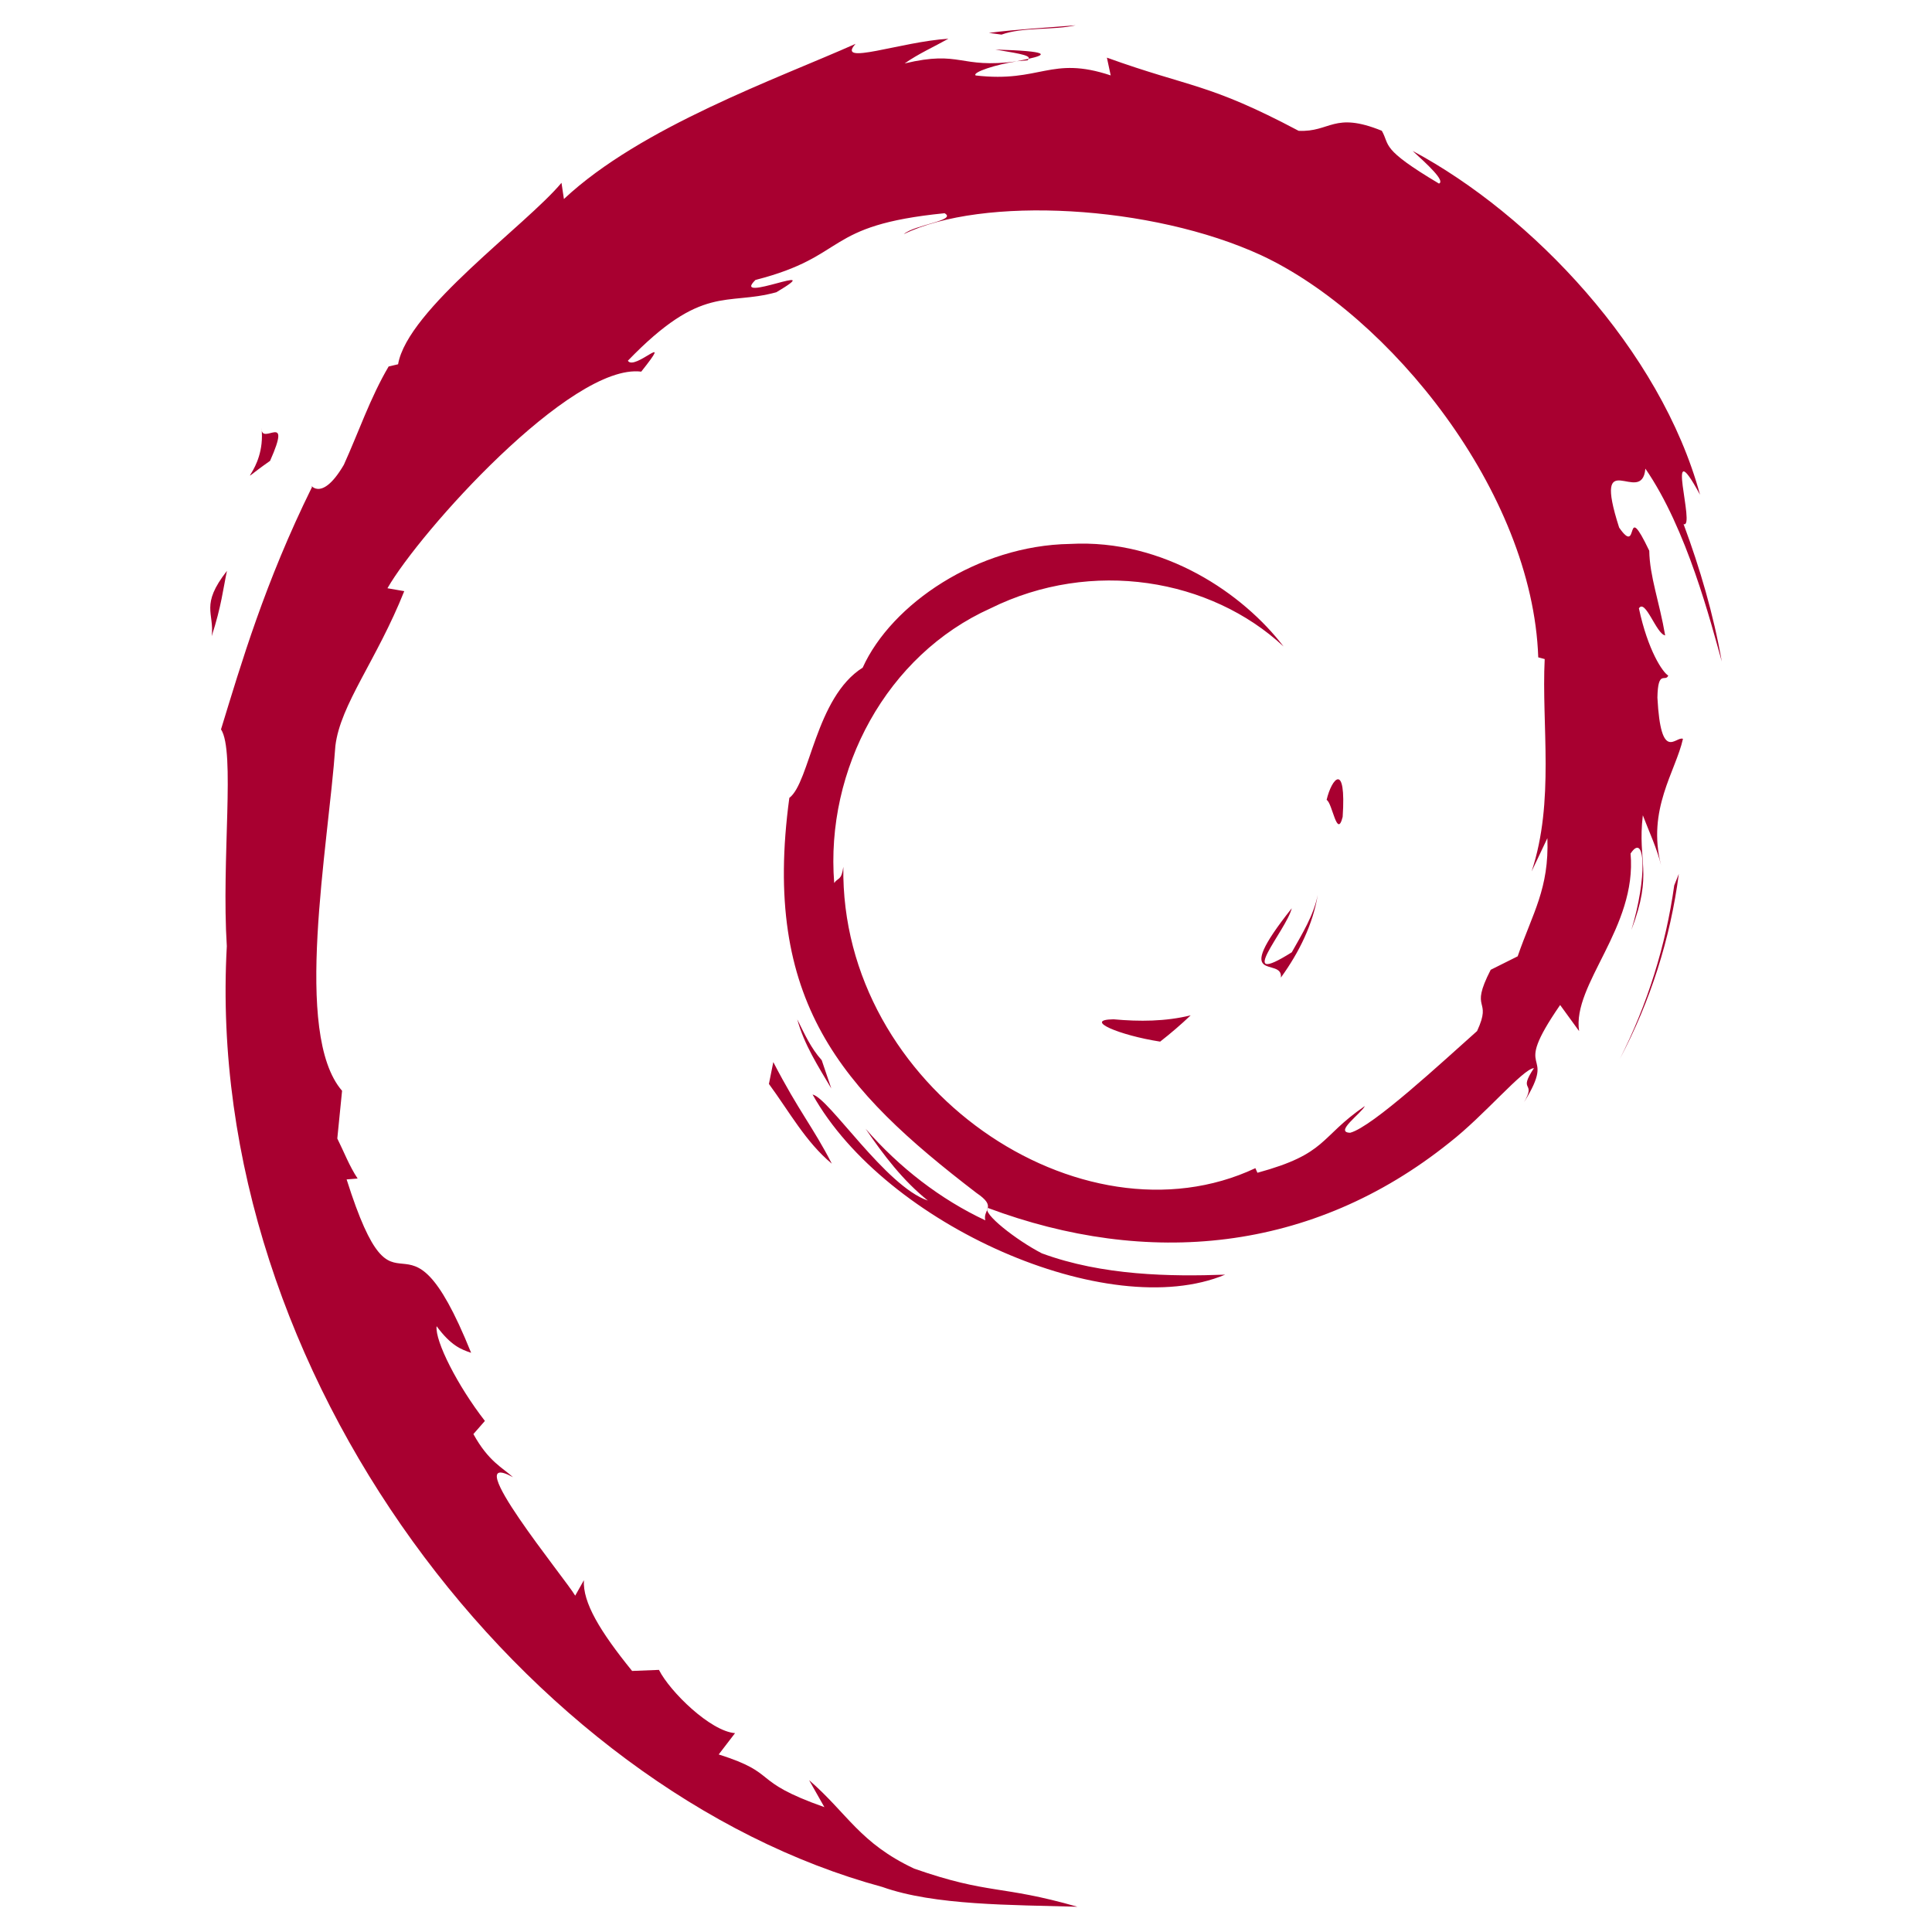
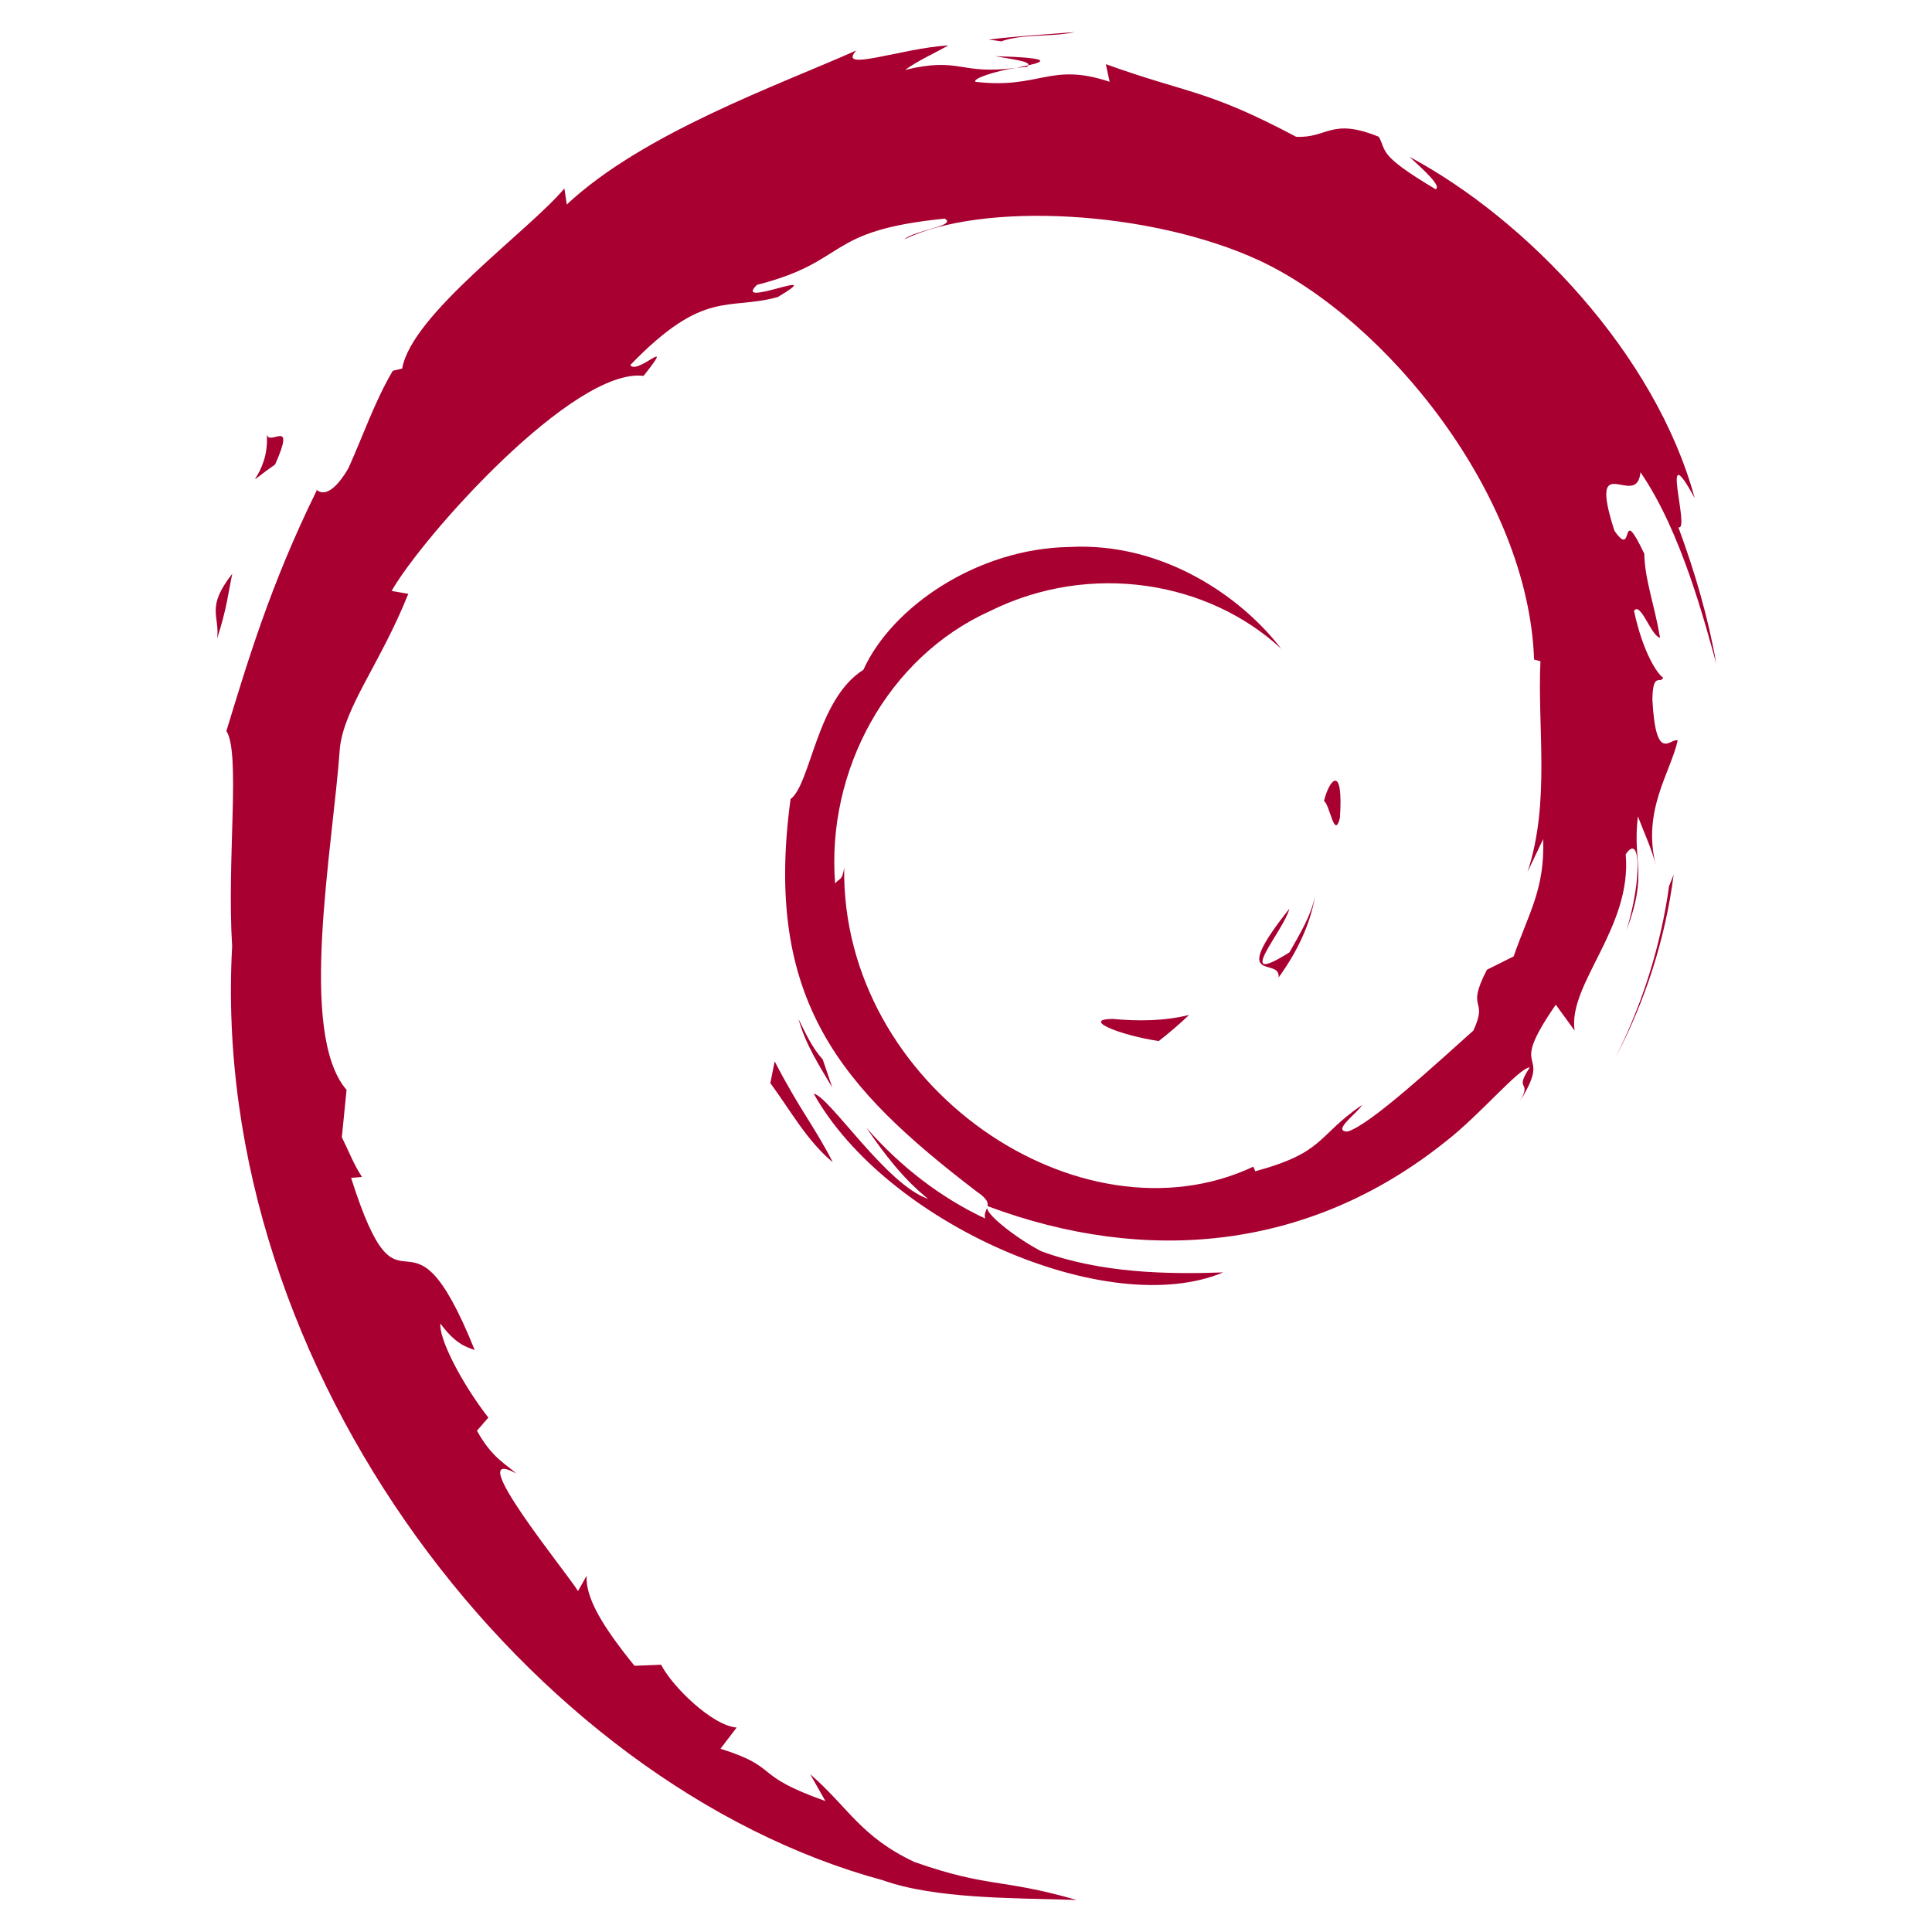
<svg xmlns="http://www.w3.org/2000/svg" viewBox="0 0 128 128">
-   <path fill="#A80030" d="M73.776 67.531c-2.065.028.391 1.063 3.087 1.479a27.453 27.453 0 002.023-1.741c-1.679.41-3.387.419-5.11.262m11.086-2.763c1.229-1.697 2.127-3.556 2.442-5.478-.276 1.369-1.019 2.553-1.72 3.801-3.86 2.431-.363-1.443-.002-2.916-4.15 5.225-.57 3.133-.72 4.593m4.093-10.648c.249-3.72-.733-2.544-1.063-1.125.384.201.69 2.622 1.063 1.125M65.944 3.283c1.102.198 2.381.35 2.202.612 1.206-.263 1.48-.506-2.202-.612m2.202.613l-.779.161.725-.064.054-.097m34.372 51.634c.123 3.34-.978 4.961-1.969 7.829l-1.786.892c-1.46 2.838.142 1.802-.903 4.059-2.281 2.027-6.921 6.345-8.406 6.738-1.084-.023.734-1.278.972-1.771-3.052 2.098-2.449 3.147-7.118 4.422l-.136-.305c-11.516 5.417-27.51-5.318-27.299-19.966-.123.931-.349.697-.605 1.074-.594-7.537 3.481-15.107 10.353-18.196 6.722-3.329 14.602-1.963 19.417 2.524-2.644-3.465-7.909-7.137-14.148-6.793-6.111.097-11.828 3.98-13.735 8.196-3.132 1.972-3.495 7.6-4.859 8.628-1.835 13.491 3.453 19.318 12.398 26.175 1.407.949.396 1.093.587 1.815-2.972-1.392-5.694-3.493-7.931-6.065 1.186 1.739 2.468 3.429 4.125 4.756-2.803-.949-6.546-6.79-7.64-7.028 4.832 8.649 19.599 15.169 27.333 11.935-3.579.131-8.124.073-12.145-1.413-1.688-.869-3.984-2.669-3.574-3.007 10.553 3.944 21.456 2.988 30.586-4.333 2.323-1.81 4.861-4.887 5.594-4.93-1.105 1.661.188.8-.66 2.266 2.316-3.733-1.005-1.521 2.394-6.448l1.256 1.729c-.467-3.098 3.848-6.861 3.41-11.762.99-1.499 1.104 1.612.054 5.061 1.457-3.825.384-4.44.759-7.597.404 1.062.935 2.188 1.208 3.308-.95-3.696.975-6.226 1.45-8.373-.467-.208-1.464 1.634-1.692-2.732.034-1.896.528-.993.718-1.46-.373-.215-1.349-1.668-1.944-4.456.431-.655 1.151 1.698 1.739 1.795-.378-2.217-1.028-3.907-1.053-5.609-1.713-3.579-.606.478-1.996-1.536-1.823-5.687 1.513-1.32 1.738-3.903 2.763 4.003 4.339 10.208 5.062 12.777-.552-3.133-1.443-6.168-2.532-9.105.839.354-1.352-6.446 1.091-1.943-2.609-9.6-11.166-18.569-19.038-22.778.962.881 2.179 1.989 1.743 2.162-3.915-2.331-3.227-2.513-3.787-3.498-3.19-1.297-3.399.104-5.511.003-6.012-3.188-7.171-2.85-12.703-4.848l.252 1.177c-3.984-1.327-4.641.503-8.945.004-.263-.205 1.379-.74 2.73-.937-3.85.508-3.67-.759-7.438.14.929-.651 1.909-1.082 2.9-1.637-3.139.191-7.495 1.828-6.151.339-5.121 2.286-14.218 5.493-19.322 10.28l-.161-1.073c-2.339 2.809-10.2 8.387-10.826 12.022l-.625.146c-1.218 2.06-2.004 4.396-2.97 6.517-1.592 2.713-2.334 1.044-2.107 1.469-3.132 6.349-4.687 11.683-6.03 16.057.958 1.432.022 8.614.385 14.364-1.572 28.394 19.928 55.962 43.43 62.329 3.445 1.23 8.567 1.184 12.924 1.311-5.141-1.471-5.806-.778-10.813-2.525-3.614-1.701-4.405-3.644-6.964-5.864l1.014 1.79c-5.019-1.775-2.918-2.198-7.002-3.491l1.083-1.412c-1.627-.123-4.309-2.74-5.042-4.191l-1.779.07c-2.138-2.638-3.277-4.538-3.194-6.011l-.575 1.024c-.652-1.119-7.865-9.893-4.123-7.85-.696-.637-1.62-1.035-2.622-2.856l.762-.871c-1.802-2.316-3.315-5.287-3.2-6.276.96 1.298 1.627 1.54 2.287 1.763-4.548-11.285-4.803-.622-8.248-11.487l.729-.059c-.559-.842-.898-1.756-1.347-2.652l.316-3.161c-3.274-3.786-.916-16.098-.443-22.851.328-2.746 2.733-5.669 4.563-10.252l-1.114-.192c2.131-3.717 12.167-14.928 16.815-14.351 2.251-2.829-.446-.011-.886-.723 4.945-5.119 6.5-3.617 9.838-4.537 3.6-2.137-3.089.833-1.383-.815 6.223-1.589 4.41-3.613 12.528-4.42.857.487-1.987.752-2.701 1.385 5.185-2.536 16.408-1.959 23.697 1.408 8.458 3.952 17.961 15.638 18.336 26.631l.427.114c-.216 4.37.669 9.424-.865 14.066l1.043-2.201M51.233 70.366l-.29 1.448c1.357 1.845 2.435 3.843 4.167 5.283-1.246-2.434-2.173-3.44-3.877-6.731m3.208-.126c-.718-.795-1.144-1.751-1.62-2.704.456 1.675 1.388 3.114 2.255 4.578l-.635-1.874m56.785-12.343l-.304.762a36.72 36.72 0 01-3.599 11.487 36.107 36.107 0 003.903-12.249M66.353 2.293c1.396-.513 3.433-.281 4.914-.617-1.93.162-3.852.259-5.75.503l.836.114M17.326 28.362c.322 2.979-2.242 4.135.567 2.171 1.506-3.39-.588-.935-.567-2.171M14.025 42.15c.646-1.986.764-3.18 1.011-4.328-1.788 2.285-.823 2.773-1.011 4.328" />
+   <path fill="#A80030" d="M76.77 68.974a27.05 27.05 0 002.008-1.729c-1.667.408-3.363.417-5.073.261-2.049.028.388 1.056 3.065 1.468zm7.94-4.212c1.222-1.685 2.111-3.53 2.425-5.438-.274 1.359-1.011 2.534-1.707 3.773-3.833 2.414-.36-1.433-.002-2.895-4.12 5.188-.566 3.111-.716 4.56zm4.063-10.57c.248-3.693-.727-2.525-1.055-1.117.383.199.685 2.603 1.055 1.117zM65.93 3.722c1.094.196 2.365.347 2.186.608 1.197-.262 1.469-.504-2.186-.608zm2.133.704l.053-.095-.773.159zM65.27 80.73c-2.951-1.381-5.653-3.468-7.874-6.021 1.178 1.726 2.451 3.403 4.096 4.721-2.783-.942-6.499-6.742-7.584-6.978 4.796 8.587 19.457 15.059 27.135 11.848-3.553.13-8.065.073-12.057-1.402-1.536-.791-3.573-2.355-3.589-2.869-.077.201-.206.4-.127.701zm.156-.797l-.03.097.03-.097zm44.049-33.588c.033-1.882.523-.986.713-1.449-.37-.213-1.339-1.656-1.93-4.424.428-.651 1.143 1.686 1.726 1.781-.375-2.201-1.02-3.878-1.045-5.568-1.7-3.553-.602.474-1.981-1.525-1.81-5.646 1.502-1.311 1.725-3.875 2.743 3.974 4.308 10.134 5.026 12.685-.549-3.11-1.433-6.123-2.514-9.04.833.352-1.342-6.399 1.083-1.929-2.591-9.531-11.085-18.436-18.901-22.614.956.875 2.164 1.975 1.73 2.146-3.887-2.314-3.204-2.495-3.76-3.472-3.167-1.288-3.375.103-5.472.002-5.968-3.165-7.118-2.829-12.611-4.813l.251 1.168c-3.955-1.317-4.607.5-8.88.004-.261-.203 1.369-.735 2.71-.93-3.823.504-3.644-.753-7.384.139.921-.646 1.896-1.075 2.879-1.625-3.116.189-7.441 1.814-6.106.336C51.65 5.613 42.619 8.798 37.551 13.55l-.159-1.065C35.07 15.272 27.266 20.81 26.645 24.42l-.621.145c-1.209 2.046-1.991 4.365-2.949 6.47-1.581 2.693-2.317 1.036-2.091 1.459-3.109 6.302-4.653 11.598-5.986 15.94.951 1.421.022 8.553.382 14.26-1.561 28.19 19.784 55.559 43.115 61.879 3.42 1.222 8.506 1.176 12.832 1.302-5.105-1.46-5.765-.773-10.735-2.508-3.587-1.689-4.373-3.617-6.914-5.821l1.006 1.777c-4.982-1.763-2.897-2.182-6.951-3.466l1.074-1.402c-1.615-.123-4.277-2.721-5.004-4.161l-1.767.069c-2.122-2.618-3.253-4.505-3.171-5.967l-.571 1.018c-.647-1.111-7.807-9.822-4.092-7.793-.691-.632-1.608-1.028-2.603-2.835l.756-.865c-1.788-2.299-3.291-5.249-3.177-6.231.954 1.289 1.616 1.529 2.271 1.75-4.515-11.204-4.768-.618-8.188-11.405l.723-.058c-.555-.836-.891-1.743-1.337-2.633l.314-3.138c-3.25-3.759-.91-15.982-.44-22.686.325-2.727 2.713-5.628 4.529-10.178l-1.106-.191c2.115-3.69 12.079-14.82 16.693-14.247 2.235-2.809-.443-.01-.88-.718 4.91-5.082 6.453-3.591 9.767-4.504 3.573-2.121-3.066.827-1.373-.809 6.178-1.578 4.378-3.587 12.438-4.388.851.484-1.973.747-2.682 1.375 5.148-2.518 16.289-1.946 23.525 1.397 8.397 3.925 17.832 15.525 18.204 26.439l.423.113c-.213 4.339.665 9.356-.858 13.965l1.037-2.182c.121 3.316-.971 4.925-1.955 7.773l-1.772.884c-1.45 2.817.14 1.789-.897 4.03-2.265 2.013-6.871 6.298-8.345 6.689-1.077-.024.729-1.269.964-1.759-3.029 2.082-2.431 3.125-7.065 4.39l-.136-.302C71.6 82.675 55.72 72.017 55.93 57.475c-.123.924-.347.692-.601 1.067-.589-7.483 3.456-14.998 10.278-18.065 6.674-3.305 14.497-1.948 19.276 2.507-2.625-3.44-7.851-7.085-14.046-6.744-6.066.096-11.742 3.952-13.636 8.137-3.109 1.957-3.469 7.544-4.824 8.565-1.822 13.394 3.428 19.179 12.309 25.985.718.484.801.757.739 1.005l.011-.02c10.477 3.915 21.301 2.966 30.366-4.302 2.306-1.796 4.825-4.852 5.553-4.895-1.096 1.649.188.793-.655 2.249 2.298-3.707-.999-1.509 2.375-6.401l1.247 1.716c-.463-3.075 3.819-6.812 3.385-11.676.982-1.488 1.097 1.601.053 5.024 1.446-3.798.381-4.408.754-7.542.401 1.053.928 2.173 1.199 3.284-.943-3.67.967-6.181 1.439-8.313-.462-.204-1.451 1.624-1.677-2.711zM51.037 71.758c1.348 1.831 2.417 3.814 4.138 5.245-1.238-2.417-2.157-3.415-3.85-6.683l-.288 1.438zm3.473-1.563c-.713-.789-1.136-1.738-1.608-2.685.453 1.663 1.377 3.091 2.239 4.545l-.631-1.86zm52.5-.093a35.857 35.857 0 003.875-12.16l-.302.756a36.496 36.496 0 01-3.573 11.404zM71.214 2.126c-1.917.161-3.825.257-5.709.499l.83.114c1.387-.509 3.408-.279 4.879-.613zM18.227 30.775c1.424-3.207-.395-1.149-.552-2.007.221 2.846-2.19 3.924.552 2.007zm-2.838 7.237c-1.775 2.269-.817 2.752-1.004 4.296.642-1.972.76-3.156 1.004-4.296z" />
</svg>
